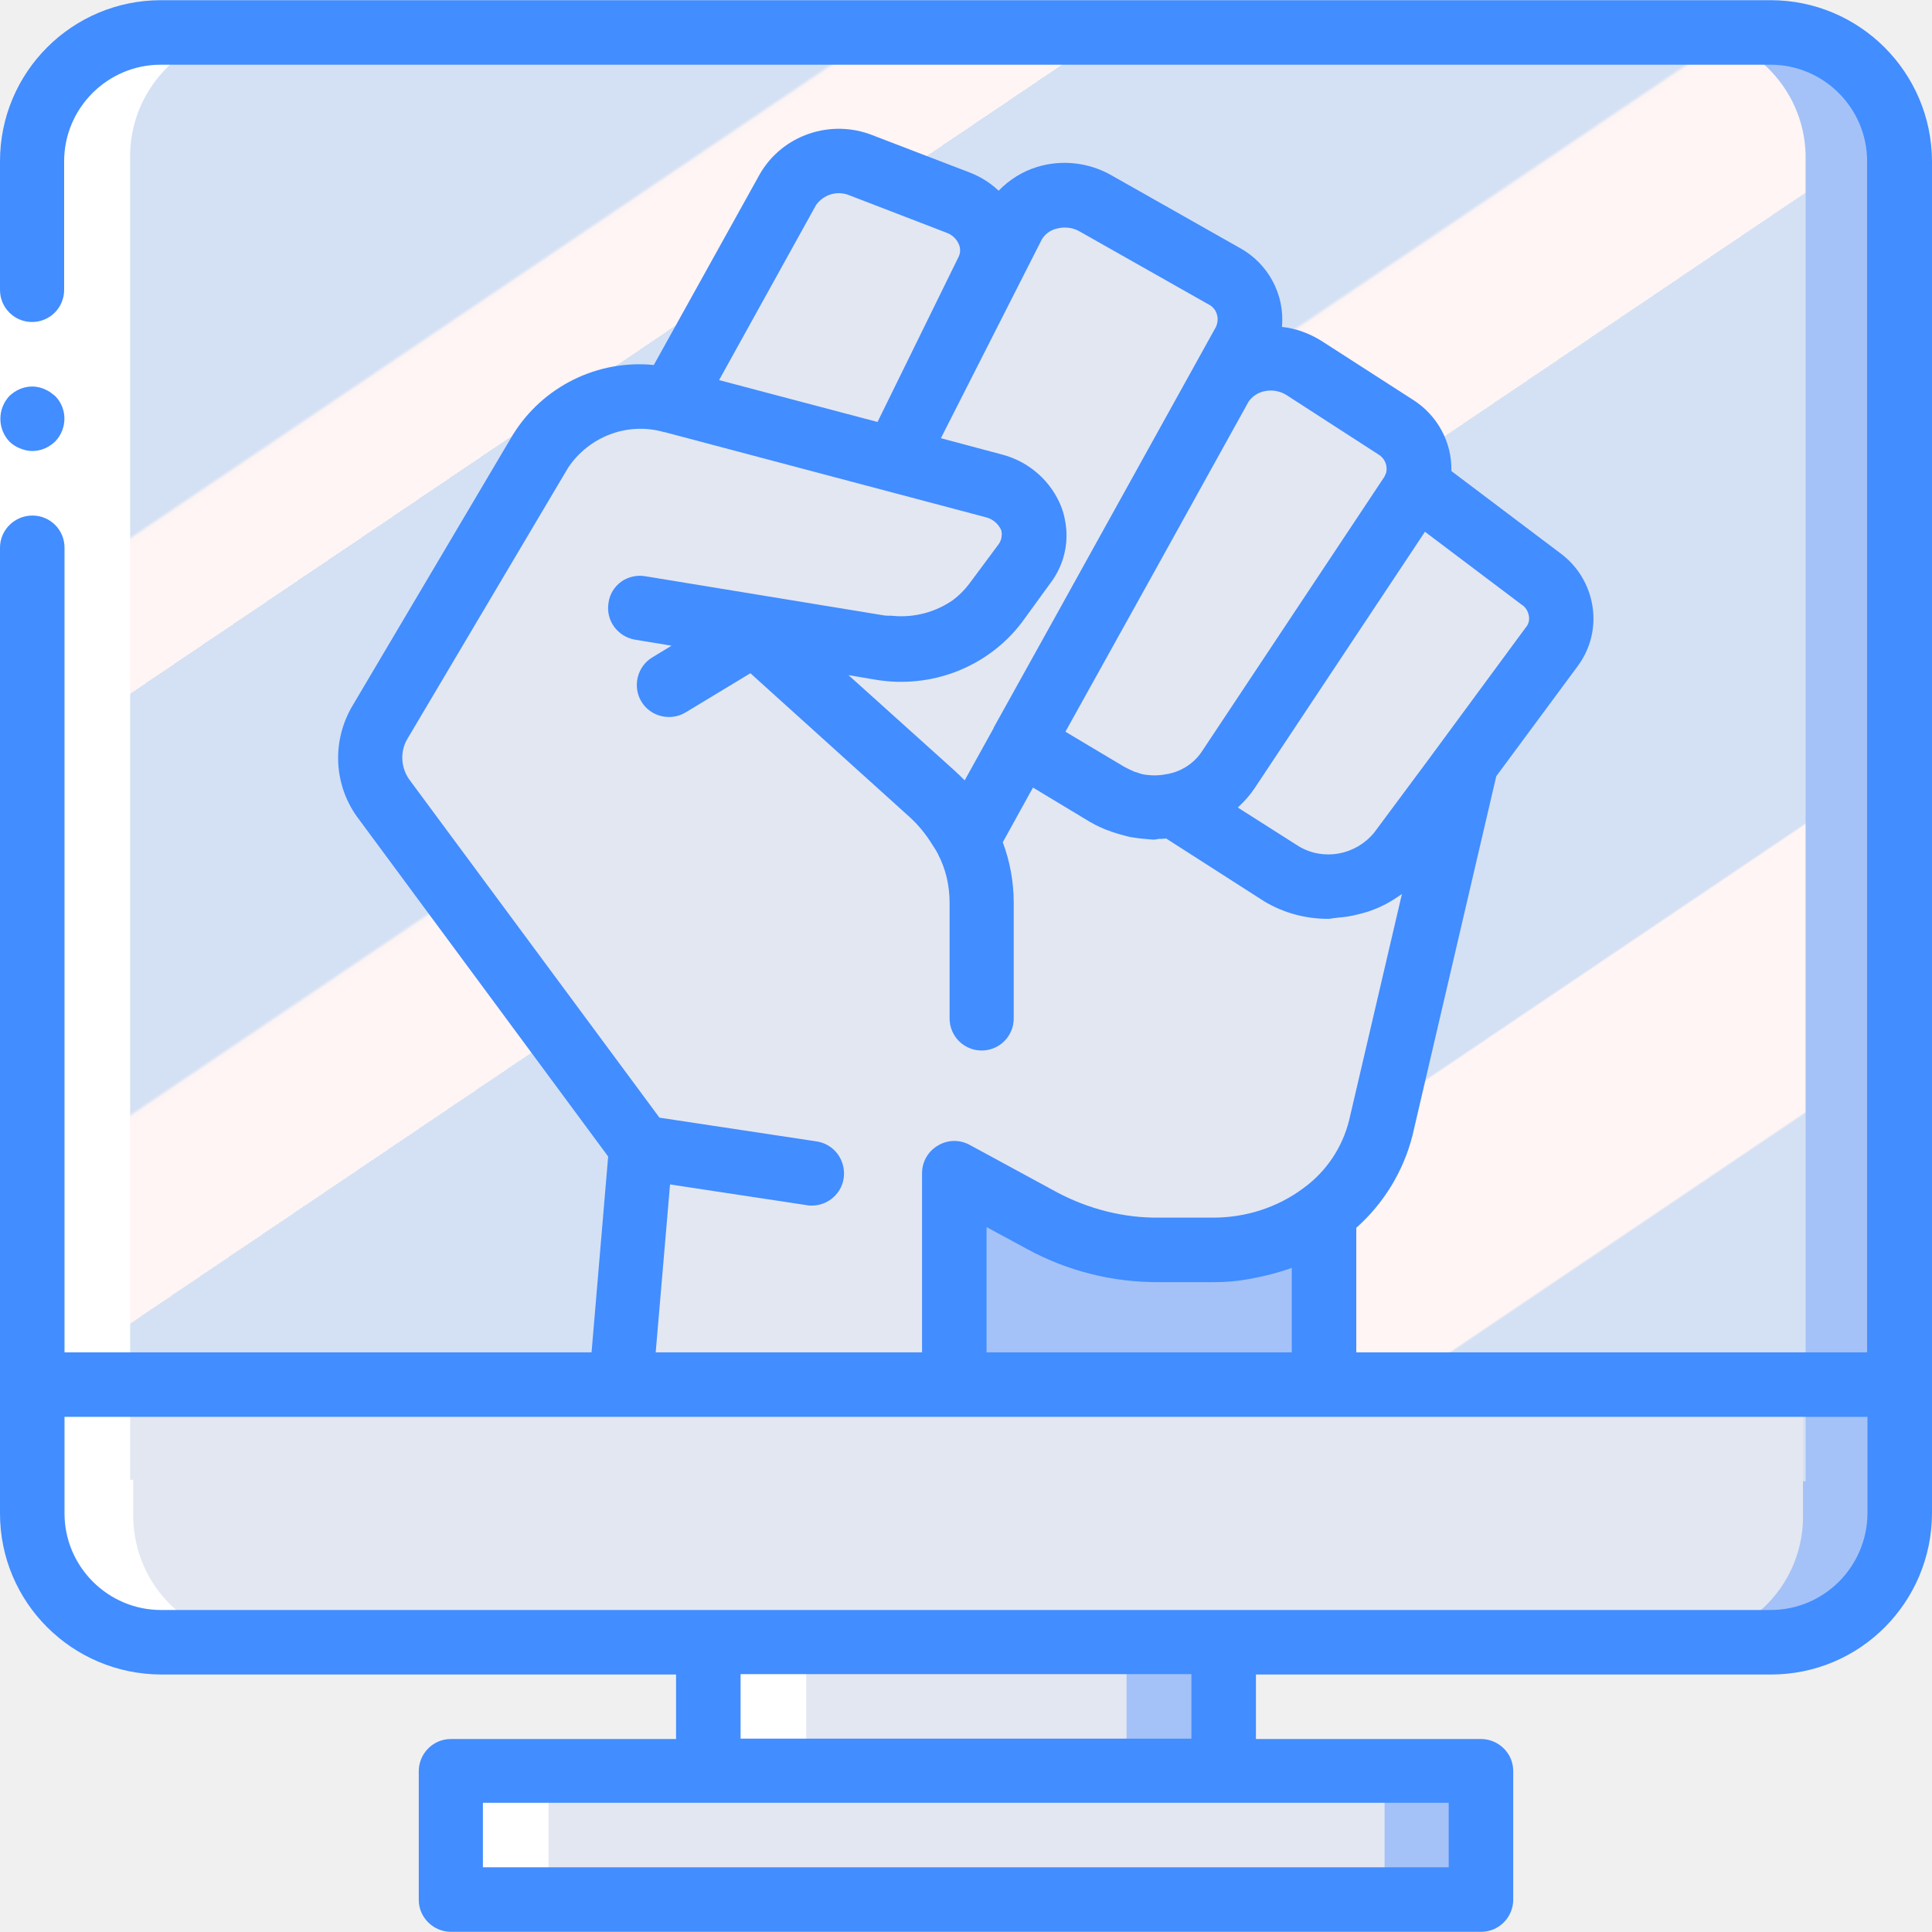
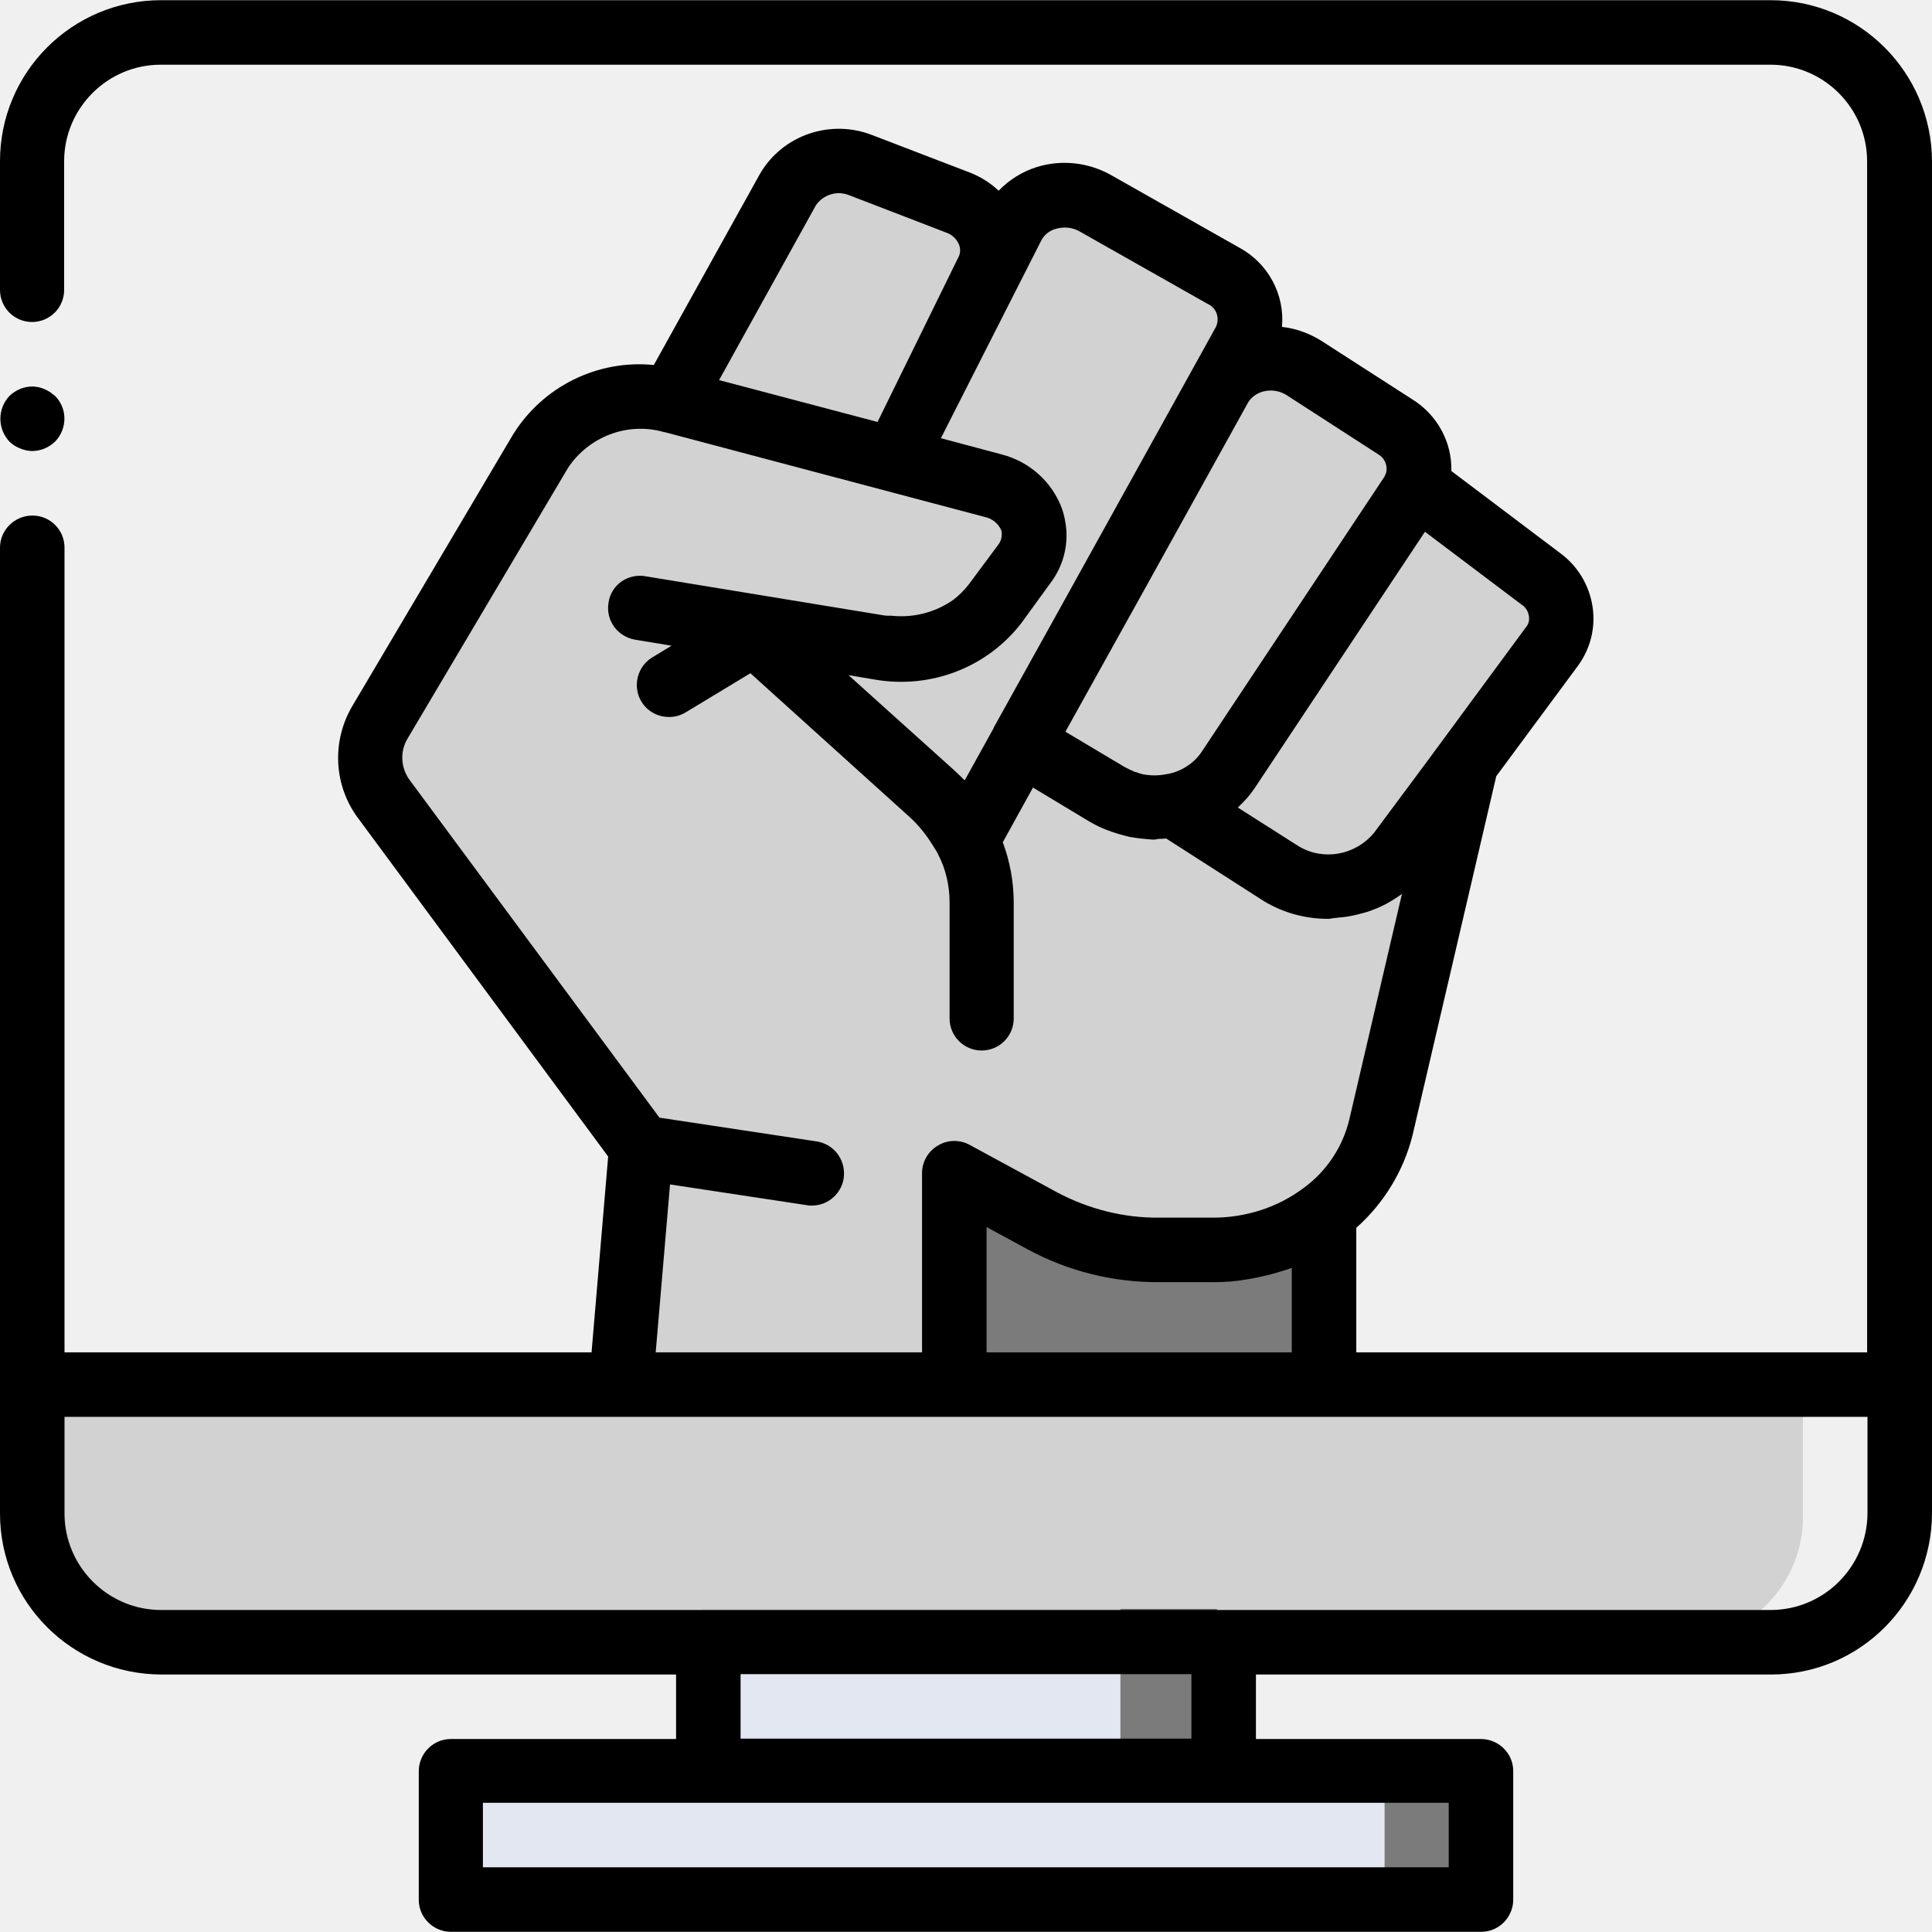
<svg xmlns="http://www.w3.org/2000/svg" version="1.1" id="Capa_1" x="0px" y="0px" viewBox="0 0 512.1 512.1" style="enable-background:new 0 0 512.1 512.1;" xml:space="preserve">
-   <rect x="188.5" y="409.65" style="fill:#A4C2F7;" width="136.5" height="85.3" />
-   <rect x="187.7" y="409.65" style="fill:#E3E7F2;" width="110.9" height="85.3" />
-   <g>
-     <path style="fill:#A4C2F7;" d="M504.2,42.75v349.9H9.3V42.75c0-9.1,3.6-17.7,10-24.1s15.1-10,24.1-10h426.7c9.1,0,17.7,3.6,24.1,10   S504.2,33.65,504.2,42.75z" />
-     <path style="fill:#A4C2F7;" d="M503.5,365.15v36c0.5,19.4-14.8,35.5-34.1,36H42.7c-19.4-0.5-34.6-16.6-34.1-36v-36H503.5z" />
+   <defs id="defs148" />
+   <rect x="186.073" y="426.467" style="fill:#000000;fill-opacity:0.486" width="136.5" height="85.3" id="rect2" />
+   <rect x="186.073" y="426.467" style="fill:#e3e7f2" width="110.9" height="85.3" id="rect4" />
+   <linearGradient id="SVGID_1_" gradientUnits="userSpaceOnUse" x1="-97.737" y1="0.753" x2="-96.849" y2="1.843" gradientTransform="matrix(469.3565 0 0 384 45908.191 -288.5984)">
+     <stop offset="0" style="stop-color:#D4E1F4" id="stop12" />
+     <stop offset="0.172" style="stop-color:#D4E1F4" id="stop14" />
+     <stop offset="0.2" style="stop-color:#D4E1F4" id="stop16" />
+     <stop offset="0.2" style="stop-color:#DAE4F4" id="stop18" />
+     <stop offset="0.201" style="stop-color:#EBEBF4" id="stop20" />
+     <stop offset="0.201" style="stop-color:#F6F1F4" id="stop22" />
+     <stop offset="0.202" style="stop-color:#FDF4F4" id="stop24" />
+     <stop offset="0.205" style="stop-color:#FFF5F4" id="stop26" />
+     <stop offset="0.252" style="stop-color:#FFF5F4" id="stop28" />
+     <stop offset="0.26" style="stop-color:#FFF5F4" id="stop30" />
+     <stop offset="0.26" style="stop-color:#D4E1F4" id="stop32" />
+     <stop offset="0.397" style="stop-color:#D4E1F4" id="stop34" />
+     <stop offset="0.42" style="stop-color:#D4E1F4" id="stop36" />
+     <stop offset="0.42" style="stop-color:#DAE4F4" id="stop38" />
+     <stop offset="0.421" style="stop-color:#EBEBF4" id="stop40" />
+     <stop offset="0.421" style="stop-color:#F6F1F4" id="stop42" />
+     <stop offset="0.422" style="stop-color:#FDF4F4" id="stop44" />
+     <stop offset="0.425" style="stop-color:#FFF5F4" id="stop46" />
+     <stop offset="0.489" style="stop-color:#FFF5F4" id="stop48" />
+     <stop offset="0.5" style="stop-color:#FFF5F4" id="stop50" />
+     <stop offset="0.5" style="stop-color:#F9F2F4" id="stop52" />
+     <stop offset="0.5" style="stop-color:#E8EBF4" id="stop54" />
+     <stop offset="0.5" style="stop-color:#DDE5F4" id="stop56" />
+     <stop offset="0.5" style="stop-color:#D6E2F4" id="stop58" />
+     <stop offset="0.501" style="stop-color:#D4E1F4" id="stop60" />
+     <stop offset="0.706" style="stop-color:#D4E1F4" id="stop62" />
+     <stop offset="0.74" style="stop-color:#D4E1F4" id="stop64" />
+     <stop offset="0.741" style="stop-color:#FFF5F4" id="stop66" />
+     <stop offset="0.835" style="stop-color:#FFF5F4" id="stop68" />
+     <stop offset="0.85" style="stop-color:#FFF5F4" id="stop70" />
+     <stop offset="0.851" style="stop-color:#D4E1F4" id="stop72" />
+   </linearGradient>
+   <path style="fill:#000000;fill-opacity:0.125" d="M477.9,366.95v34.1c0.5,18.4-14,33.6-32.4,34.1H40.9c-18.4-0.5-32.8-15.8-32.4-34.1v-34.1H477.9z" id="path77" />
+   <rect x="120.2" y="469.35" style="fill:#000000;fill-opacity:0.486" width="273.1" height="34.1" id="rect79" />
+   <rect x="119.5" y="469.35" style="fill:#E3E7F2;" width="247.5" height="34.1" id="rect81" />
+   <path style="fill:#000000;fill-opacity:0.486" d="M351,366.95v-45.3c-8.4,6.3-18.7,9.7-29.2,9.6h-14.4c-10.8,0.1-21.5-2.6-31.1-7.8l-23.4-12.6v56.1" id="path83" />
+   <g id="g95" style="fill:#000000;fill-opacity:0.125">
+     <path style="fill:#000000;fill-opacity:0.125" d="M164.5,366.95l4.7-54.5l0.7-8.4l-7.4-10l-60.5-81.9c-4.7-6.1-5.1-14.4-1.2-20.9l42.5-71.8   c7.4-11.5,21.4-16.9,34.6-13.4c0.2,0,0.4,0.1,0.6,0.2l58.9,15.5l26,7c4.4,0.8,8.1,3.8,9.8,8c1.7,4.2,1.1,8.9-1.5,12.6l-7.8,10.6   c-7.2,9.2-19,13.7-30.5,11.7l-32.9-5.4l-0.3,1.8l47,42.4c3.8,3.4,6.9,7.5,9.2,12.1l0.4-0.1l14.1-25.5l22.6,13.6   c5.4,3.2,11.7,4.2,17.8,2.8l28.3,18.2c10.4,6.3,23.9,3.8,31.4-5.7l17.7-23.8l-22.6,96.9c-2.2,9.1-7.6,17.1-15.1,22.7   c-8.4,6.3-18.7,9.7-29.2,9.6h-14.4c-10.8,0.1-21.5-2.6-31.1-7.8l-23.4-12.6v56.1" id="path85" />
+     <path style="fill:#000000;fill-opacity:0.125" d="M261.8,71.75l-23,46.7l-0.1,0.1l-0.9,1.8l-0.5,1.4l-58.9-15.6c-0.2-0.1-0.4-0.1-0.6-0.1l31-55.9   c4-6.6,12.2-9.3,19.4-6.5l25.7,9.9c3.6,1.2,6.5,3.8,8,7.3C263.4,64.45,263.4,68.35,261.8,71.75z" id="path87" />
+     <path style="fill:#000000;fill-opacity:0.125" d="M329.8,90.65l-6.3,11.5l-30.3,54.6l-22.3,40.2l-14.1,25.5l-0.4,0.1c-2.3-4.6-5.4-8.7-9.2-12.1   l-47.1-42.4l0.4-1.8l32.9,5.4c11.6,2.1,23.3-2.4,30.6-11.7l7.8-10.5c2.6-3.7,3.2-8.4,1.5-12.6c-1.7-4.2-5.4-7.2-9.8-8l-26-6.9   l0.5-1.4l0.9-1.8l0.1-0.1l29.7-58.8c2.1-3.7,5.6-6.4,9.6-7.5c4.1-1.1,8.4-0.6,12.1,1.6l33.9,19.1c3.1,1.6,5.4,4.3,6.5,7.7   C331.8,84.05,331.4,87.65,329.8,90.65z" id="path89" />
+     <path style="fill:#000000;fill-opacity:0.125" d="M375.3,128.55c-0.4,0.9-0.8,1.8-1.4,2.7l-48.5,72.9c-3.3,4.9-8.4,8.2-14.2,9.3   c-6.1,1.3-12.4,0.3-17.8-2.9l-22.6-13.6l22.3-40.2l30.3-54.6c2.3-3.6,5.9-6.1,10-6.9c4.1-0.9,8.5-0.1,12,2.2l24.4,15.7   C375.1,116.25,377.4,122.75,375.3,128.55z" id="path91" />
+     <path style="fill:#000000;fill-opacity:0.125" d="M411.3,171.45l-22.6,30.6l-17.7,23.8c-7.5,9.5-21,12-31.4,5.7l-28.4-18.2c5.8-1.1,10.9-4.5,14.2-9.3   l48.5-72.9c0.5-0.8,1-1.7,1.4-2.7l33.1,24.9c2.8,2,4.7,5,5.2,8.4C414.2,165.25,413.4,168.65,411.3,171.45z" id="path93" />
  </g>
-   <linearGradient id="SVGID_1_" gradientUnits="userSpaceOnUse" x1="-97.737" y1="0.753" x2="-96.849" y2="1.843" gradientTransform="matrix(469.3565 0 0 384 45908.191 -288.5984)">
-     <stop offset="0" style="stop-color:#D4E1F4" />
-     <stop offset="0.172" style="stop-color:#D4E1F4" />
-     <stop offset="0.2" style="stop-color:#D4E1F4" />
-     <stop offset="0.2" style="stop-color:#DAE4F4" />
-     <stop offset="0.201" style="stop-color:#EBEBF4" />
-     <stop offset="0.201" style="stop-color:#F6F1F4" />
-     <stop offset="0.202" style="stop-color:#FDF4F4" />
-     <stop offset="0.205" style="stop-color:#FFF5F4" />
-     <stop offset="0.252" style="stop-color:#FFF5F4" />
-     <stop offset="0.26" style="stop-color:#FFF5F4" />
-     <stop offset="0.26" style="stop-color:#D4E1F4" />
-     <stop offset="0.397" style="stop-color:#D4E1F4" />
-     <stop offset="0.42" style="stop-color:#D4E1F4" />
-     <stop offset="0.42" style="stop-color:#DAE4F4" />
-     <stop offset="0.421" style="stop-color:#EBEBF4" />
-     <stop offset="0.421" style="stop-color:#F6F1F4" />
-     <stop offset="0.422" style="stop-color:#FDF4F4" />
-     <stop offset="0.425" style="stop-color:#FFF5F4" />
-     <stop offset="0.489" style="stop-color:#FFF5F4" />
-     <stop offset="0.5" style="stop-color:#FFF5F4" />
-     <stop offset="0.5" style="stop-color:#F9F2F4" />
-     <stop offset="0.5" style="stop-color:#E8EBF4" />
-     <stop offset="0.5" style="stop-color:#DDE5F4" />
-     <stop offset="0.5" style="stop-color:#D6E2F4" />
-     <stop offset="0.501" style="stop-color:#D4E1F4" />
-     <stop offset="0.706" style="stop-color:#D4E1F4" />
-     <stop offset="0.74" style="stop-color:#D4E1F4" />
-     <stop offset="0.741" style="stop-color:#FFF5F4" />
-     <stop offset="0.835" style="stop-color:#FFF5F4" />
-     <stop offset="0.85" style="stop-color:#FFF5F4" />
-     <stop offset="0.851" style="stop-color:#D4E1F4" />
-   </linearGradient>
-   <path style="fill:url(#SVGID_1_);" d="M478.6,42.75v349.9H9.3V42.75c-0.5-18.4,14-33.7,32.3-34.2h404.6  C464.6,9.05,479.1,24.35,478.6,42.75z" />
-   <path style="fill:#E3E7F2;" d="M477.9,366.95v34.1c0.5,18.4-14,33.6-32.4,34.1H40.9c-18.4-0.5-32.8-15.8-32.4-34.1v-34.1H477.9z" />
-   <rect x="120.2" y="469.35" style="fill:#A4C2F7;" width="273.1" height="34.1" />
-   <rect x="119.5" y="469.35" style="fill:#E3E7F2;" width="247.5" height="34.1" />
-   <path style="fill:#A4C2F7;" d="M351,366.95v-45.3c-8.4,6.3-18.7,9.7-29.2,9.6h-14.4c-10.8,0.1-21.5-2.6-31.1-7.8l-23.4-12.6v56.1" />
-   <g>
-     <path style="fill:#E3E7F2;" d="M164.5,366.95l4.7-54.5l0.7-8.4l-7.4-10l-60.5-81.9c-4.7-6.1-5.1-14.4-1.2-20.9l42.5-71.8   c7.4-11.5,21.4-16.9,34.6-13.4c0.2,0,0.4,0.1,0.6,0.2l58.9,15.5l26,7c4.4,0.8,8.1,3.8,9.8,8c1.7,4.2,1.1,8.9-1.5,12.6l-7.8,10.6   c-7.2,9.2-19,13.7-30.5,11.7l-32.9-5.4l-0.3,1.8l47,42.4c3.8,3.4,6.9,7.5,9.2,12.1l0.4-0.1l14.1-25.5l22.6,13.6   c5.4,3.2,11.7,4.2,17.8,2.8l28.3,18.2c10.4,6.3,23.9,3.8,31.4-5.7l17.7-23.8l-22.6,96.9c-2.2,9.1-7.6,17.1-15.1,22.7   c-8.4,6.3-18.7,9.7-29.2,9.6h-14.4c-10.8,0.1-21.5-2.6-31.1-7.8l-23.4-12.6v56.1" />
-     <path style="fill:#E3E7F2;" d="M261.8,71.75l-23,46.7l-0.1,0.1l-0.9,1.8l-0.5,1.4l-58.9-15.6c-0.2-0.1-0.4-0.1-0.6-0.1l31-55.9   c4-6.6,12.2-9.3,19.4-6.5l25.7,9.9c3.6,1.2,6.5,3.8,8,7.3C263.4,64.45,263.4,68.35,261.8,71.75z" />
-     <path style="fill:#E3E7F2;" d="M329.8,90.65l-6.3,11.5l-30.3,54.6l-22.3,40.2l-14.1,25.5l-0.4,0.1c-2.3-4.6-5.4-8.7-9.2-12.1   l-47.1-42.4l0.4-1.8l32.9,5.4c11.6,2.1,23.3-2.4,30.6-11.7l7.8-10.5c2.6-3.7,3.2-8.4,1.5-12.6c-1.7-4.2-5.4-7.2-9.8-8l-26-6.9   l0.5-1.4l0.9-1.8l0.1-0.1l29.7-58.8c2.1-3.7,5.6-6.4,9.6-7.5c4.1-1.1,8.4-0.6,12.1,1.6l33.9,19.1c3.1,1.6,5.4,4.3,6.5,7.7   C331.8,84.05,331.4,87.65,329.8,90.65z" />
-     <path style="fill:#E3E7F2;" d="M375.3,128.55c-0.4,0.9-0.8,1.8-1.4,2.7l-48.5,72.9c-3.3,4.9-8.4,8.2-14.2,9.3   c-6.1,1.3-12.4,0.3-17.8-2.9l-22.6-13.6l22.3-40.2l30.3-54.6c2.3-3.6,5.9-6.1,10-6.9c4.1-0.9,8.5-0.1,12,2.2l24.4,15.7   C375.1,116.25,377.4,122.75,375.3,128.55z" />
-     <path style="fill:#E3E7F2;" d="M411.3,171.45l-22.6,30.6l-17.7,23.8c-7.5,9.5-21,12-31.4,5.7l-28.4-18.2c5.8-1.1,10.9-4.5,14.2-9.3   l48.5-72.9c0.5-0.8,1-1.7,1.4-2.7l33.1,24.9c2.8,2,4.7,5,5.2,8.4C414.2,165.25,413.4,168.65,411.3,171.45z" />
+   <path style="fill:#E3E7F2;" d="M385.6,136.15l-10.3-7.7c0.2-0.5,0.4-1,0.5-1.6l6.3,5.2C383.5,133.25,384.7,134.65,385.6,136.15z" id="path107" />
+   <g id="g113" style="fill:#000000;fill-opacity:1">
+     <path style="fill:#000000;fill-opacity:1" d="M8.5,119.55c2.3,0,4.4-0.9,6.1-2.5c3.3-3.4,3.3-8.8,0-12.1l-1.3-1c-0.5-0.3-1-0.6-1.5-0.8   c-0.5-0.2-1-0.4-1.5-0.5c-0.6-0.1-1.1-0.2-1.7-0.2c-2.3,0-4.4,0.9-6.1,2.5c-3.2,3.4-3.2,8.7,0,12.1c0.8,0.8,1.8,1.4,2.8,1.8   C6.3,119.25,7.4,119.55,8.5,119.55z" id="path109" />
+     <path style="fill:#000000;fill-opacity:1" d="M469.3,0.05H42.7C19.1,0.05,0,19.15,0,42.75v34.1c0,4.7,3.8,8.5,8.5,8.5s8.5-3.8,8.5-8.5v-34.1   c0-14.1,11.5-25.6,25.6-25.6h426.7c14.1,0,25.6,11.5,25.6,25.6v315.7H359.5v-33c7.3-6.5,12.5-15,14.9-24.5l22.2-95.2l21.6-29.2l0,0   c3.4-4.6,4.8-10.3,3.9-15.9c-0.9-5.6-3.9-10.6-8.5-14l-28.9-21.8c0.2-7.6-3.7-14.8-10.2-18.9l-24.4-15.7c-3.1-1.9-6.6-3.2-10.3-3.6   c0.8-8.6-3.7-16.9-11.3-21l-34.1-19.3c-5.9-3.3-13-4.1-19.5-2.1c-3.9,1.2-7.4,3.4-10.2,6.3c-2.2-2.1-4.8-3.7-7.6-4.8l-25.8-9.9   c-11.1-4.4-23.9-0.1-29.9,10.3l-28.1,50.6c-14.9-1.5-29.4,5.7-37.3,18.4l-42.5,71.8c-5.7,9.5-5.1,21.5,1.7,30.3l66,89.3l-4.4,51.9   H17.1v-213.3c0-4.7-3.8-8.5-8.5-8.5s-8.6,3.8-8.6,8.5v256c0,23.6,19.1,42.6,42.7,42.7h136.5v17.1h-59.7c-2.3,0-4.4,0.9-6,2.5   s-2.5,3.8-2.5,6v34.1c0,2.3,0.9,4.4,2.5,6s3.8,2.5,6,2.5h273.1c2.3,0,4.4-0.9,6-2.5s2.5-3.8,2.5-6v-34.1c0-2.3-0.9-4.4-2.5-6   s-3.8-2.5-6-2.5h-59.7v-17.1h136.5c23.6,0,42.6-19.1,42.7-42.7V42.75C512,19.15,492.9,0.05,469.3,0.05z M261.5,358.45v-33.2   l10.7,5.8c10.8,5.9,22.9,8.9,35.2,8.8h14.4c2.9,0,5.7-0.2,8.5-0.7c0.4-0.1,0.8-0.1,1.2-0.2c2.7-0.5,5.3-1.1,7.9-1.9   c0.4-0.1,0.9-0.3,1.3-0.4c0.6-0.2,1.2-0.4,1.7-0.6v22.4L261.5,358.45L261.5,358.45z M404.4,166.35l-26.3,35.7l-13.9,18.7   c-4.9,5.9-13.3,7.5-19.9,3.6l-16.2-10.3c0.1-0.1,0.2-0.2,0.3-0.3c1.6-1.5,3-3.1,4.2-4.9l45.1-67.9l25.6,19.3c1,0.6,1.7,1.7,1.9,2.8   C405.5,164.25,405.2,165.45,404.4,166.35z M365.2,120.35c1.8,1,2.7,3,2.2,5c-0.2,0.4-0.3,0.8-0.5,1.1l-48.5,73   c-2.1,3-5.3,5-8.8,5.7h-0.1c-1.9,0.4-3.9,0.5-5.8,0.2h-0.1c-0.7-0.1-1.5-0.3-2.2-0.6c-0.2-0.1-0.5-0.1-0.7-0.2   c-0.2-0.1-0.3-0.1-0.4-0.2c-0.8-0.3-1.5-0.7-2.3-1.1l-15.6-9.3l21.9-39.4l26.6-48c0.9-1.4,2.4-2.4,4-2.8c2-0.5,4.2-0.2,6,0.9   L365.2,120.35z M276.1,63.55c0.8-1.4,2.2-2.5,3.8-2.9c2-0.6,4.3-0.4,6.1,0.6l34.1,19.3c1.1,0.5,2,1.4,2.4,2.6   c0.4,1.1,0.3,2.4-0.2,3.5l-41.9,75.6l-17,30.6v0.1l-7.7,13.9c-0.9-0.9-1.8-1.8-2.8-2.7l-28-25.2l7.1,1.2   c14.7,2.5,29.7-3.2,38.8-15.1l7.7-10.6c3.1-4.1,4.6-9.3,4.1-14.5c-0.2-1.7-0.5-3.4-1.1-5.1c-2.6-7.1-8.6-12.5-16-14.4l-16.1-4.3   l0.3-0.6L276.1,63.55z M216.3,54.35c2-2.8,5.6-3.9,8.8-2.6l25.7,9.9c1.5,0.5,2.8,1.7,3.4,3.2c0.4,1,0.4,2.2-0.1,3.2l-21.5,43.8   l-42-11.1L216.3,54.35z M177.6,313.95l36.3,5.5c0.4,0.1,0.9,0.1,1.3,0.1c4.5,0,8.2-3.5,8.5-7.9c0.3-4.5-2.8-8.4-7.2-9.1l-41.7-6.3   l-66-89.2c-2.6-3.3-2.9-7.9-0.7-11.4l42.5-71.7c5.5-8.2,15.6-12.1,25.1-9.5l0,0c0.2,0.1,0.3,0.1,0.5,0.1l84.9,22.5   c1.9,0.4,3.5,1.7,4.3,3.5c0.1,0.5,0.2,1,0.1,1.4c0,0.8-0.3,1.6-0.8,2.3l-7.8,10.5c-1.2,1.6-2.7,3.1-4.3,4.3   c-4.6,3.2-10.2,4.7-15.8,4.2c-0.8-0.1-1.5,0-2.3-0.1l-32.9-5.4l0,0l-30.5-5c-2.2-0.4-4.5,0.1-6.4,1.4c-1.8,1.3-3.1,3.3-3.4,5.6   c-0.8,4.7,2.4,9,7,9.8l9.7,1.6l-5.1,3.1c-4,2.4-5.3,7.7-2.9,11.7c2.4,4,7.7,5.3,11.7,2.9l17.2-10.4l42.3,38.2   c2.3,2.1,4.3,4.6,5.9,7.2c0.5,0.8,1,1.5,1.4,2.3l0.1,0.1v0.1c2.1,4,3.1,8.4,3.1,12.9v30.7c0,4.7,3.8,8.5,8.5,8.5   c4.7,0,8.5-3.8,8.5-8.5v-30.7c0-5.5-1-10.9-2.9-16l8-14.5l15.1,9.1c0.1,0.1,0.2,0.1,0.4,0.2c1.3,0.8,2.7,1.4,4.2,2   c0.4,0.1,0.7,0.2,1.1,0.4c1.2,0.4,2.5,0.8,3.7,1.1c0.4,0.1,0.8,0.2,1.2,0.3c1.3,0.2,2.5,0.4,3.8,0.5c0.4,0,0.8,0.1,1.1,0.1   c0.4,0,0.9,0.1,1.3,0.1c0.5,0,1-0.1,1.4-0.2c0.7,0,1.3,0,2-0.1l25.9,16.6c5.1,3.1,11,4.7,17,4.7c0.5,0,1-0.1,1.5-0.2   c0.7,0,1.4-0.2,2.1-0.2c2.1-0.2,4.2-0.7,6.3-1.3c0.8-0.2,1.5-0.5,2.3-0.8c1.1-0.4,2.1-0.9,3.1-1.4c1.5-0.8,2.9-1.7,4.3-2.7l-14,60   c-1.8,7.2-6,13.5-12,17.9c-6.9,5.2-15.4,7.9-24,7.9h-14.4c-9.4,0.1-18.7-2.3-27-6.7l-23.2-12.6c-2.6-1.4-5.8-1.4-8.4,0.2   c-2.6,1.5-4.2,4.3-4.2,7.3v47.5h-70.6L177.6,313.95z M384,494.95H128v-17.1h256V494.95z M315.7,460.85H196.3v-17.1h119.5v17.1   H315.7z M469.3,426.75H42.7c-14.1,0-25.6-11.5-25.6-25.6v-25.6H495v25.6C494.9,415.25,483.5,426.75,469.3,426.75z" id="path111" />
  </g>
-   <g>
-     <path style="fill:#FFFFFF;" d="M67.6,434.85H42c-18.3-0.5-32.8-15.8-32.3-34.1v-8.5H8.9V42.35c-0.5-18.4,14-33.6,32.4-34.1h25.4   c-18.3,0.6-32.7,15.8-32.2,34.1v349.9h0.8v8.5c-0.2,8.8,3,17.4,9.1,23.8S58.8,434.65,67.6,434.85z" />
-     <rect x="119.9" y="469.05" style="fill:#FFFFFF;" width="25.5" height="34.1" />
-     <rect x="188.2" y="434.85" style="fill:#FFFFFF;" width="25.5" height="34.1" />
-     <polygon style="fill:#FFFFFF;" points="17.1,42.75 17.1,153.65 17.1,366.95 0,366.95 0,153.65 0,42.75  " />
-   </g>
-   <path style="fill:#E3E7F2;" d="M385.6,136.15l-10.3-7.7c0.2-0.5,0.4-1,0.5-1.6l6.3,5.2C383.5,133.25,384.7,134.65,385.6,136.15z" />
-   <g>
-     <path style="fill:#428DFF;" d="M8.5,119.55c2.3,0,4.4-0.9,6.1-2.5c3.3-3.4,3.3-8.8,0-12.1l-1.3-1c-0.5-0.3-1-0.6-1.5-0.8   c-0.5-0.2-1-0.4-1.5-0.5c-0.6-0.1-1.1-0.2-1.7-0.2c-2.3,0-4.4,0.9-6.1,2.5c-3.2,3.4-3.2,8.7,0,12.1c0.8,0.8,1.8,1.4,2.8,1.8   C6.3,119.25,7.4,119.55,8.5,119.55z" />
-     <path style="fill:#428DFF;" d="M469.3,0.05H42.7C19.1,0.05,0,19.15,0,42.75v34.1c0,4.7,3.8,8.5,8.5,8.5s8.5-3.8,8.5-8.5v-34.1   c0-14.1,11.5-25.6,25.6-25.6h426.7c14.1,0,25.6,11.5,25.6,25.6v315.7H359.5v-33c7.3-6.5,12.5-15,14.9-24.5l22.2-95.2l21.6-29.2l0,0   c3.4-4.6,4.8-10.3,3.9-15.9c-0.9-5.6-3.9-10.6-8.5-14l-28.9-21.8c0.2-7.6-3.7-14.8-10.2-18.9l-24.4-15.7c-3.1-1.9-6.6-3.2-10.3-3.6   c0.8-8.6-3.7-16.9-11.3-21l-34.1-19.3c-5.9-3.3-13-4.1-19.5-2.1c-3.9,1.2-7.4,3.4-10.2,6.3c-2.2-2.1-4.8-3.7-7.6-4.8l-25.8-9.9   c-11.1-4.4-23.9-0.1-29.9,10.3l-28.1,50.6c-14.9-1.5-29.4,5.7-37.3,18.4l-42.5,71.8c-5.7,9.5-5.1,21.5,1.7,30.3l66,89.3l-4.4,51.9   H17.1v-213.3c0-4.7-3.8-8.5-8.5-8.5s-8.6,3.8-8.6,8.5v256c0,23.6,19.1,42.6,42.7,42.7h136.5v17.1h-59.7c-2.3,0-4.4,0.9-6,2.5   s-2.5,3.8-2.5,6v34.1c0,2.3,0.9,4.4,2.5,6s3.8,2.5,6,2.5h273.1c2.3,0,4.4-0.9,6-2.5s2.5-3.8,2.5-6v-34.1c0-2.3-0.9-4.4-2.5-6   s-3.8-2.5-6-2.5h-59.7v-17.1h136.5c23.6,0,42.6-19.1,42.7-42.7V42.75C512,19.15,492.9,0.05,469.3,0.05z M261.5,358.45v-33.2   l10.7,5.8c10.8,5.9,22.9,8.9,35.2,8.8h14.4c2.9,0,5.7-0.2,8.5-0.7c0.4-0.1,0.8-0.1,1.2-0.2c2.7-0.5,5.3-1.1,7.9-1.9   c0.4-0.1,0.9-0.3,1.3-0.4c0.6-0.2,1.2-0.4,1.7-0.6v22.4L261.5,358.45L261.5,358.45z M404.4,166.35l-26.3,35.7l-13.9,18.7   c-4.9,5.9-13.3,7.5-19.9,3.6l-16.2-10.3c0.1-0.1,0.2-0.2,0.3-0.3c1.6-1.5,3-3.1,4.2-4.9l45.1-67.9l25.6,19.3c1,0.6,1.7,1.7,1.9,2.8   C405.5,164.25,405.2,165.45,404.4,166.35z M365.2,120.35c1.8,1,2.7,3,2.2,5c-0.2,0.4-0.3,0.8-0.5,1.1l-48.5,73   c-2.1,3-5.3,5-8.8,5.7h-0.1c-1.9,0.4-3.9,0.5-5.8,0.2h-0.1c-0.7-0.1-1.5-0.3-2.2-0.6c-0.2-0.1-0.5-0.1-0.7-0.2   c-0.2-0.1-0.3-0.1-0.4-0.2c-0.8-0.3-1.5-0.7-2.3-1.1l-15.6-9.3l21.9-39.4l26.6-48c0.9-1.4,2.4-2.4,4-2.8c2-0.5,4.2-0.2,6,0.9   L365.2,120.35z M276.1,63.55c0.8-1.4,2.2-2.5,3.8-2.9c2-0.6,4.3-0.4,6.1,0.6l34.1,19.3c1.1,0.5,2,1.4,2.4,2.6   c0.4,1.1,0.3,2.4-0.2,3.5l-41.9,75.6l-17,30.6v0.1l-7.7,13.9c-0.9-0.9-1.8-1.8-2.8-2.7l-28-25.2l7.1,1.2   c14.7,2.5,29.7-3.2,38.8-15.1l7.7-10.6c3.1-4.1,4.6-9.3,4.1-14.5c-0.2-1.7-0.5-3.4-1.1-5.1c-2.6-7.1-8.6-12.5-16-14.4l-16.1-4.3   l0.3-0.6L276.1,63.55z M216.3,54.35c2-2.8,5.6-3.9,8.8-2.6l25.7,9.9c1.5,0.5,2.8,1.7,3.4,3.2c0.4,1,0.4,2.2-0.1,3.2l-21.5,43.8   l-42-11.1L216.3,54.35z M177.6,313.95l36.3,5.5c0.4,0.1,0.9,0.1,1.3,0.1c4.5,0,8.2-3.5,8.5-7.9c0.3-4.5-2.8-8.4-7.2-9.1l-41.7-6.3   l-66-89.2c-2.6-3.3-2.9-7.9-0.7-11.4l42.5-71.7c5.5-8.2,15.6-12.1,25.1-9.5l0,0c0.2,0.1,0.3,0.1,0.5,0.1l84.9,22.5   c1.9,0.4,3.5,1.7,4.3,3.5c0.1,0.5,0.2,1,0.1,1.4c0,0.8-0.3,1.6-0.8,2.3l-7.8,10.5c-1.2,1.6-2.7,3.1-4.3,4.3   c-4.6,3.2-10.2,4.7-15.8,4.2c-0.8-0.1-1.5,0-2.3-0.1l-32.9-5.4l0,0l-30.5-5c-2.2-0.4-4.5,0.1-6.4,1.4c-1.8,1.3-3.1,3.3-3.4,5.6   c-0.8,4.7,2.4,9,7,9.8l9.7,1.6l-5.1,3.1c-4,2.4-5.3,7.7-2.9,11.7c2.4,4,7.7,5.3,11.7,2.9l17.2-10.4l42.3,38.2   c2.3,2.1,4.3,4.6,5.9,7.2c0.5,0.8,1,1.5,1.4,2.3l0.1,0.1v0.1c2.1,4,3.1,8.4,3.1,12.9v30.7c0,4.7,3.8,8.5,8.5,8.5   c4.7,0,8.5-3.8,8.5-8.5v-30.7c0-5.5-1-10.9-2.9-16l8-14.5l15.1,9.1c0.1,0.1,0.2,0.1,0.4,0.2c1.3,0.8,2.7,1.4,4.2,2   c0.4,0.1,0.7,0.2,1.1,0.4c1.2,0.4,2.5,0.8,3.7,1.1c0.4,0.1,0.8,0.2,1.2,0.3c1.3,0.2,2.5,0.4,3.8,0.5c0.4,0,0.8,0.1,1.1,0.1   c0.4,0,0.9,0.1,1.3,0.1c0.5,0,1-0.1,1.4-0.2c0.7,0,1.3,0,2-0.1l25.9,16.6c5.1,3.1,11,4.7,17,4.7c0.5,0,1-0.1,1.5-0.2   c0.7,0,1.4-0.2,2.1-0.2c2.1-0.2,4.2-0.7,6.3-1.3c0.8-0.2,1.5-0.5,2.3-0.8c1.1-0.4,2.1-0.9,3.1-1.4c1.5-0.8,2.9-1.7,4.3-2.7l-14,60   c-1.8,7.2-6,13.5-12,17.9c-6.9,5.2-15.4,7.9-24,7.9h-14.4c-9.4,0.1-18.7-2.3-27-6.7l-23.2-12.6c-2.6-1.4-5.8-1.4-8.4,0.2   c-2.6,1.5-4.2,4.3-4.2,7.3v47.5h-70.6L177.6,313.95z M384,494.95H128v-17.1h256V494.95z M315.7,460.85H196.3v-17.1h119.5v17.1   H315.7z M469.3,426.75H42.7c-14.1,0-25.6-11.5-25.6-25.6v-25.6H495v25.6C494.9,415.25,483.5,426.75,469.3,426.75z" />
-   </g>
-   <g>
+   <g id="g115">
</g>
-   <g>
+   <g id="g117">
</g>
-   <g>
+   <g id="g119">
</g>
-   <g>
+   <g id="g121">
</g>
-   <g>
+   <g id="g123">
</g>
-   <g>
+   <g id="g125">
</g>
-   <g>
+   <g id="g127">
</g>
-   <g>
+   <g id="g129">
</g>
-   <g>
+   <g id="g131">
</g>
-   <g>
+   <g id="g133">
</g>
-   <g>
+   <g id="g135">
</g>
-   <g>
+   <g id="g137">
</g>
-   <g>
+   <g id="g139">
</g>
-   <g>
+   <g id="g141">
</g>
-   <g>
+   <g id="g143">
</g>
</svg>
